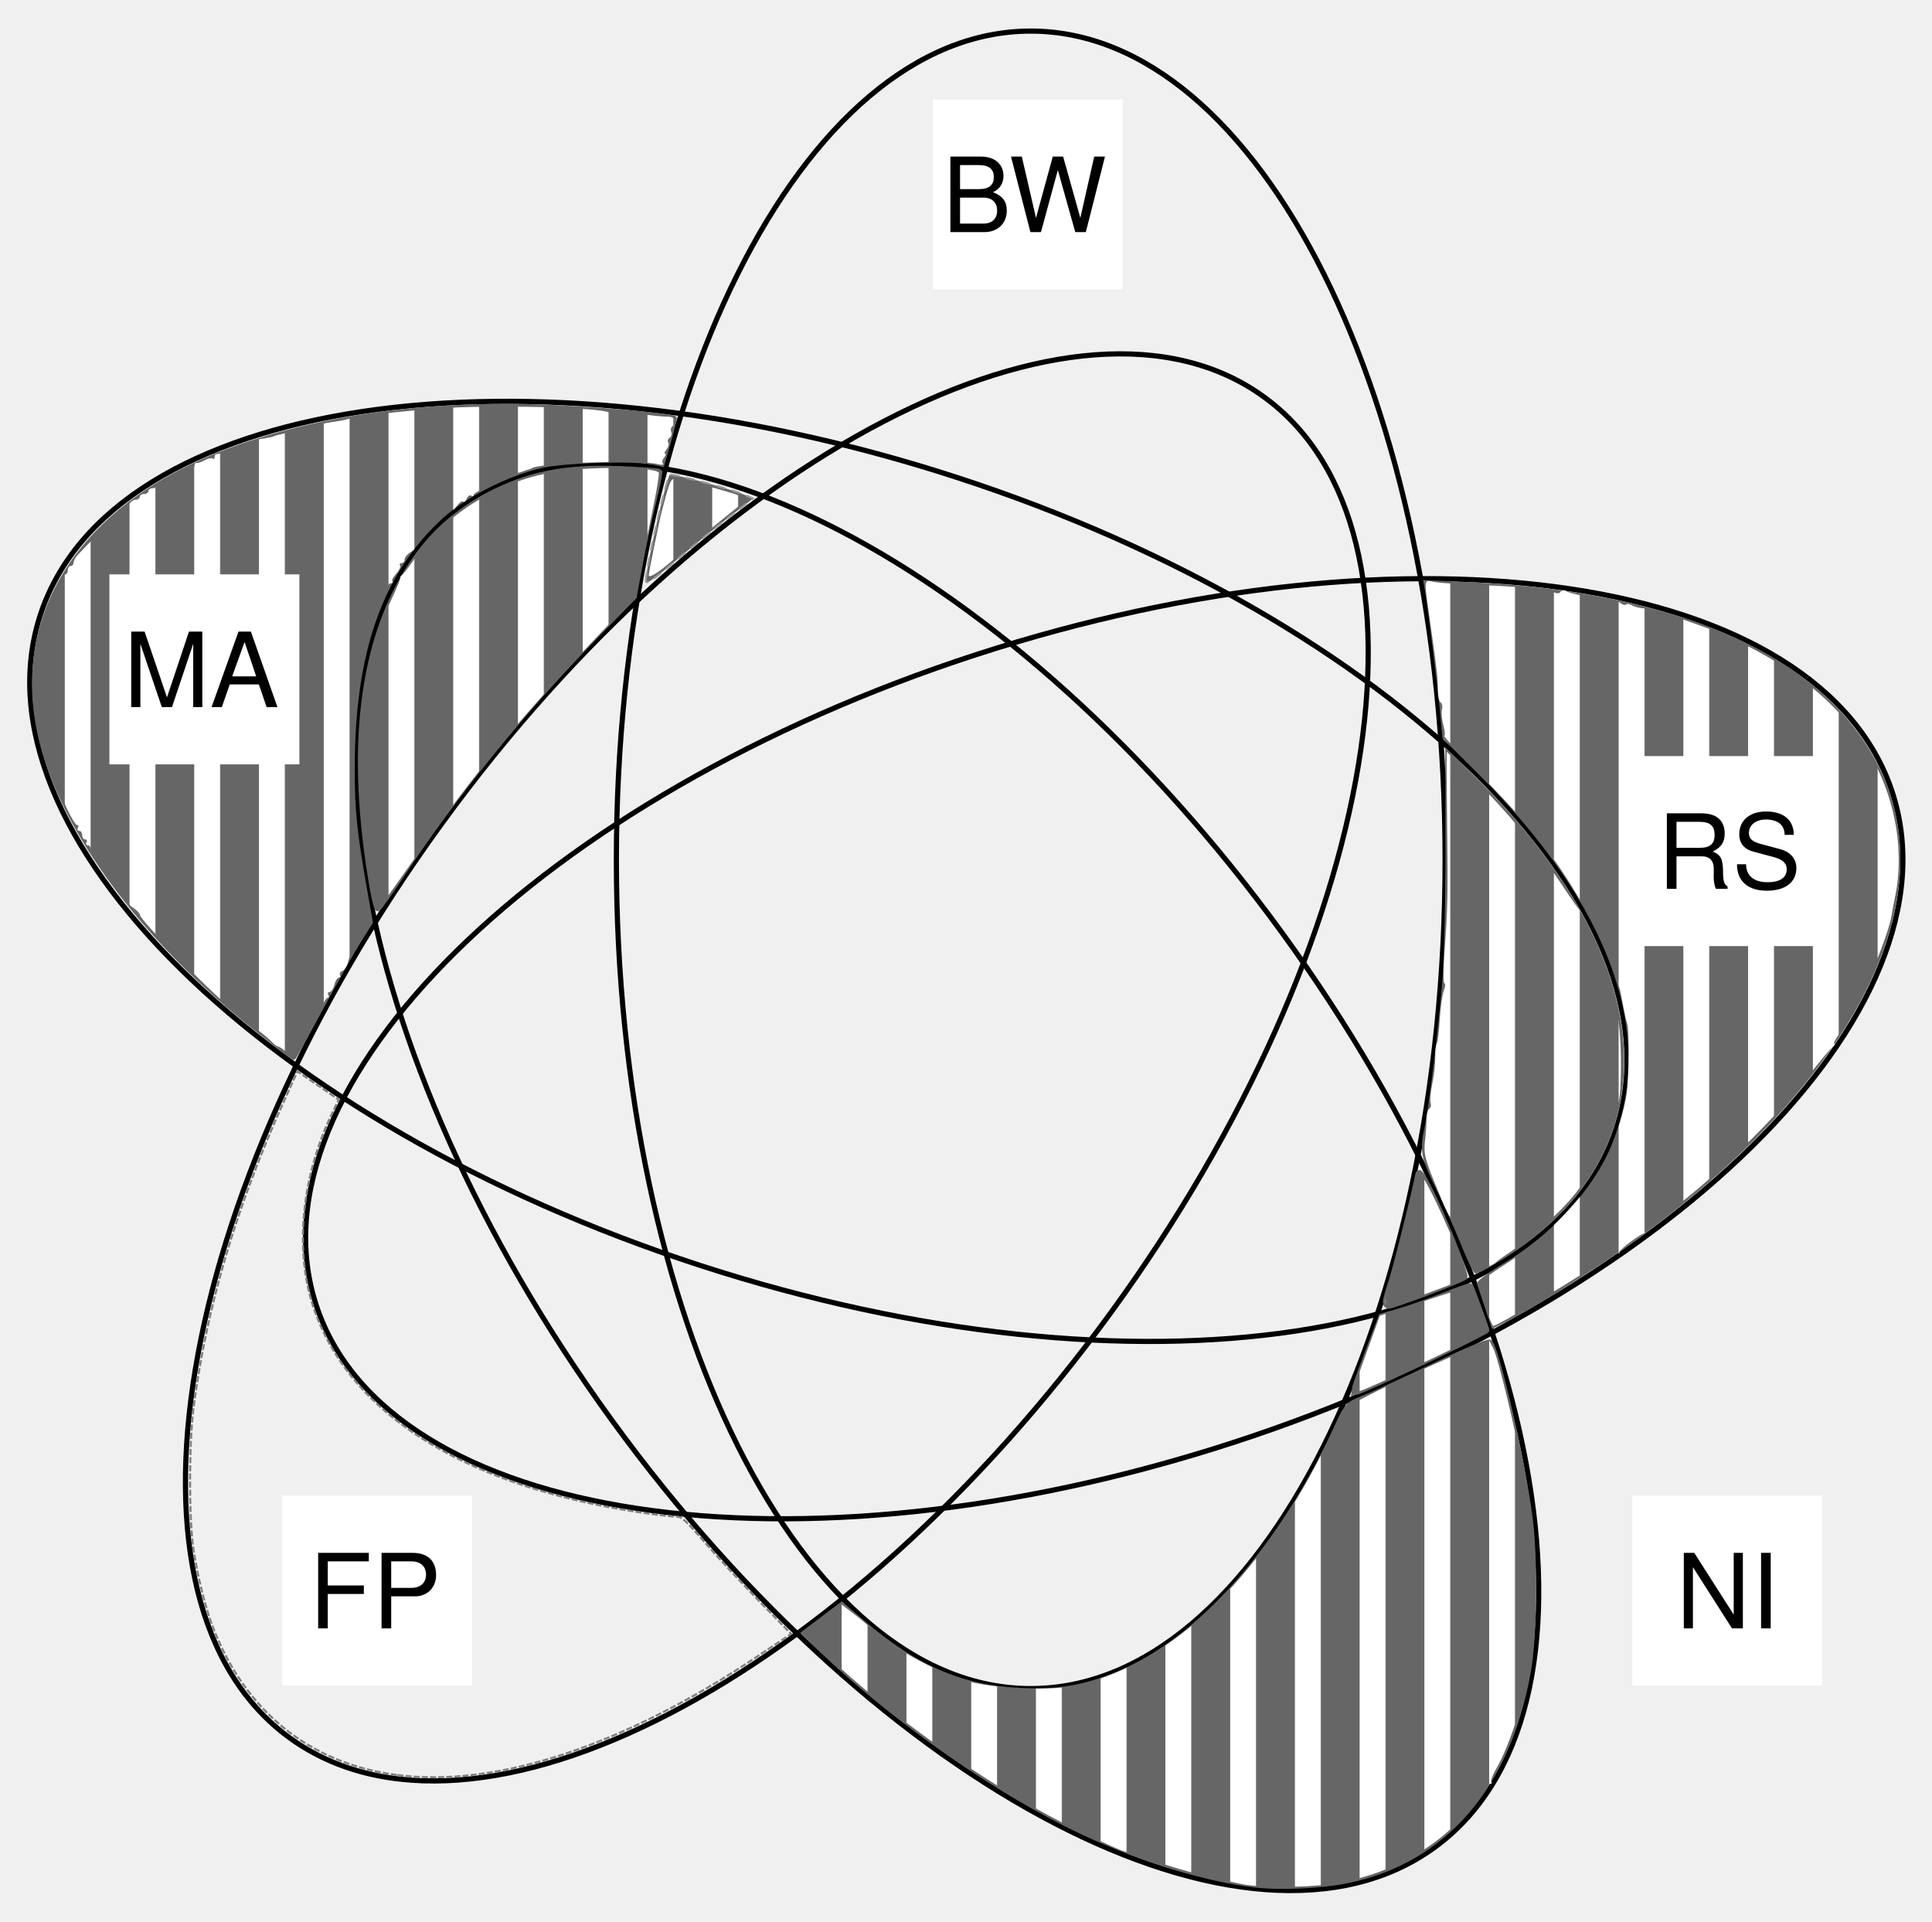
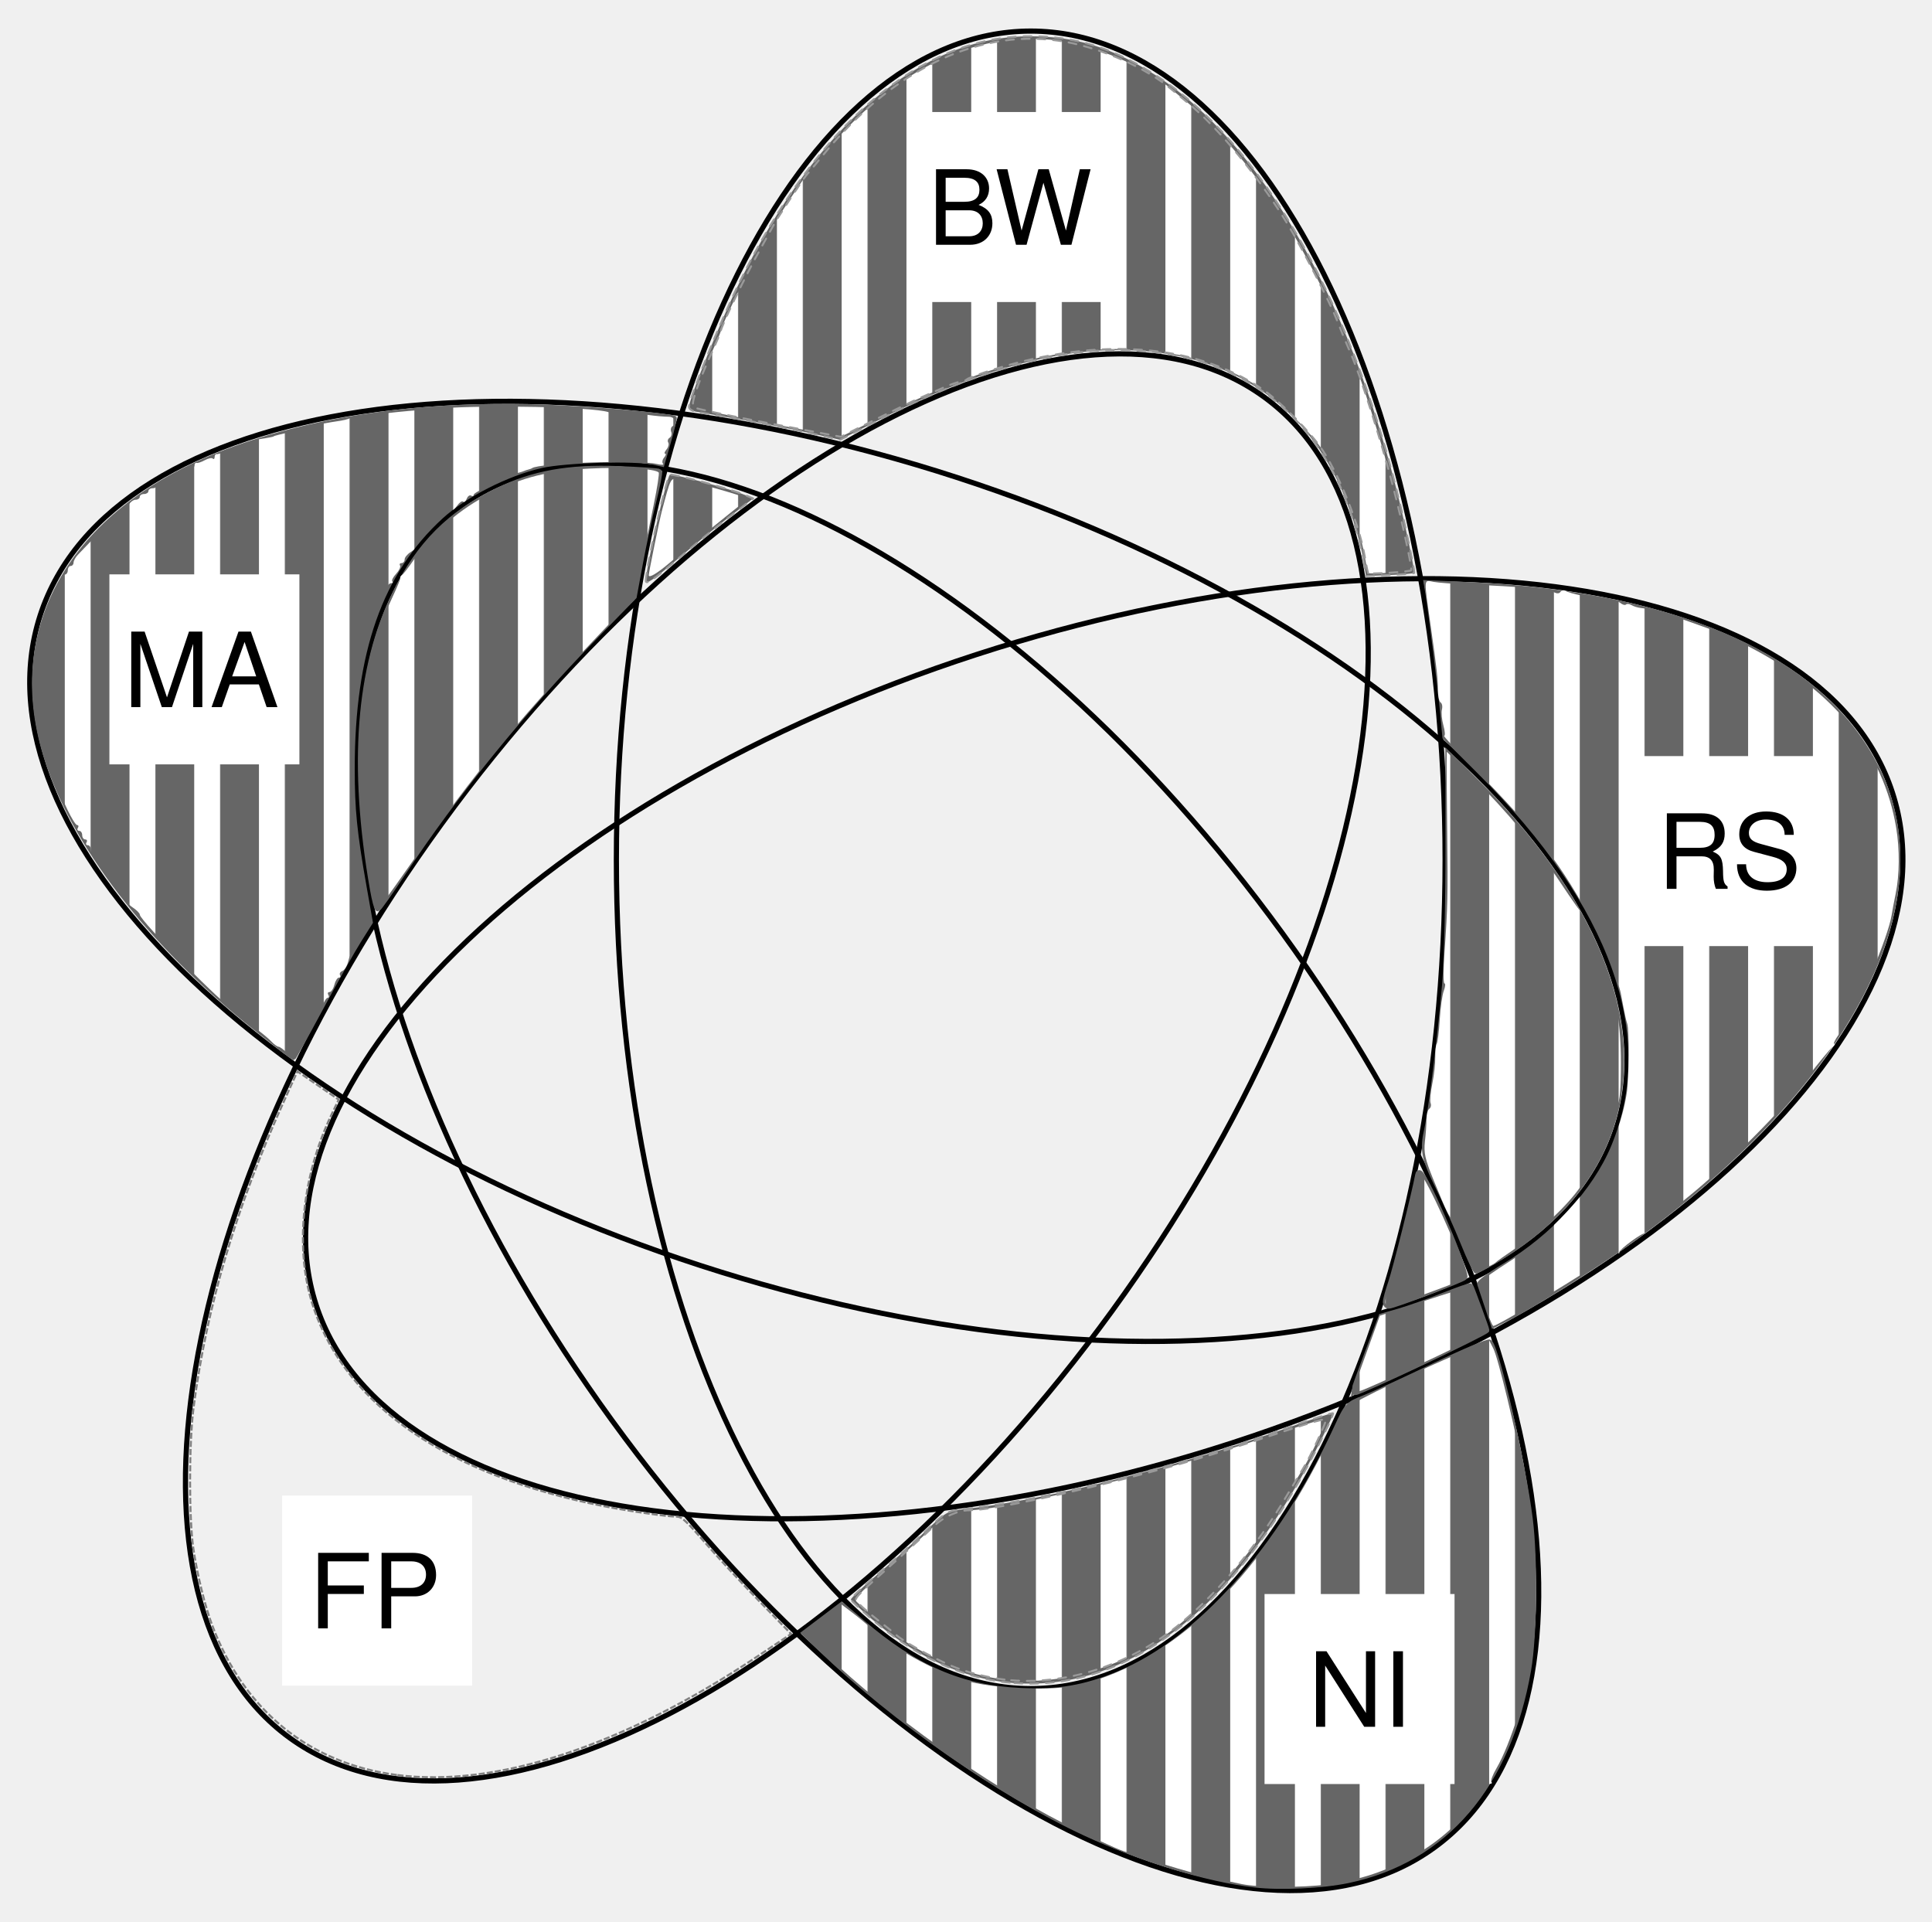
<svg xmlns="http://www.w3.org/2000/svg" xmlns:ns1="http://www.openswatchbook.org/uri/2009/osb" xmlns:xlink="http://www.w3.org/1999/xlink" version="1.1" width="746" height="742" viewBox="-362 -388 746 742" id="svg2">
  <defs id="defs8">
    <pattern id="Strips1_1.5white" patternTransform="translate(0,0) scale(10,10)" height="1" width="2.5" patternUnits="userSpaceOnUse">
      <rect id="rect4569" height="2" width="1" y="-0.5" x="0" style="fill:white;stroke:none" />
    </pattern>
    <linearGradient id="linearGradient5333" ns1:paint="solid">
      <stop style="stop-color:#b3b3b3;stop-opacity:1;" offset="0" id="stop5335" />
    </linearGradient>
    <ellipse id="ellipse" cx="36" cy="-56" rx="160" ry="320" />
    <g id="ellipses">
      <use xlink:href="#ellipse" fill="#0000ff" id="use12" />
      <use xlink:href="#ellipse" fill="#0099ff" transform="rotate(72)" id="use14" />
      <use xlink:href="#ellipse" fill="#00cc00" transform="rotate(144)" id="use16" />
      <use xlink:href="#ellipse" fill="#cc9900" transform="rotate(216)" id="use18" />
      <use xlink:href="#ellipse" fill="#ff0000" transform="rotate(288)" id="use20" />
    </g>
  </defs>
  <use xlink:href="#ellipses" fill-opacity="0" stroke="#000" stroke-width="2" id="use24" />
-   <g id="g5440" transform="translate(-205.6452,-22.23192)">
-     <rect transform="scale(1,-1)" y="254.043" x="203.802" height="73.365" width="73.365" id="rect5343-4-0" style="fill:#ffffff;fill-opacity:1;stroke:#b3b3b3;stroke-width:0;stroke-miterlimit:4;stroke-opacity:1;stroke-dasharray:none;stroke-dashoffset:0" />
-     <text id="text3118" y="-276.146" x="207.473" style="font-size:28px;font-style:normal;font-variant:normal;font-weight:normal;font-stretch:normal;line-height:125%;letter-spacing:0px;word-spacing:0px;fill:#000000;fill-opacity:1;stroke:none;font-family:TeX Gyre Heros;-inkscape-font-specification:TeX Gyre Heros" xml:space="preserve">
-       <tspan style="font-size:40px" y="-276.146" x="207.473" id="tspan3120">BW</tspan>
-     </text>
-   </g>
  <path style="fill:#808080;fill-opacity:0;stroke:#808080;stroke-width:0.786;stroke-miterlimit:4;stroke-opacity:1;stroke-dasharray:2.358, 0.786;stroke-dashoffset:0" d="m 153.246,685.352 c -33.72,-4.381 -58.888,-24.797 -71.336,-57.868 -2.751,-7.308 -5.673,-19.155 -7.196,-29.177 -1.779,-11.702 -1.765,-40.959 0.027,-54.776 5.044,-38.906 16.428,-77.428 35.097,-118.766 l 5.005,-11.081 7.967,5.446 7.967,5.446 -2.702,5.636 c -11.75,24.508 -14.39,53.012 -6.936,74.892 12.947,38.007 51.991,64.643 112.109,76.48 9.469,1.864 24.289,3.997 27.844,4.007 2.115,0.006 3.502,1.256 11.064,9.969 4.755,5.479 14.194,15.669 20.975,22.645 l 12.329,12.682 -13.115,8.749 c -51.868,34.6 -100.824,50.691 -139.097,45.719 l 0,0 z" id="path3833" transform="translate(-362,-388)" />
  <g id="g5435" transform="translate(107.8248,-6.669575)">
    <rect transform="scale(1,-1)" y="-269.519" x="-360.888" height="73.365" width="73.365" id="rect5343-4-3" style="fill:#ffffff;fill-opacity:1;stroke:#b3b3b3;stroke-width:0;stroke-miterlimit:4;stroke-opacity:1;stroke-dasharray:none;stroke-dashoffset:0" />
    <text id="text3126" y="247.416" x="-350.572" style="font-size:28px;font-style:normal;font-variant:normal;font-weight:normal;font-stretch:normal;line-height:125%;letter-spacing:0px;word-spacing:0px;fill:#000000;fill-opacity:1;stroke:none;font-family:TeX Gyre Heros;-inkscape-font-specification:TeX Gyre Heros" xml:space="preserve">
      <tspan style="font-size:40px" y="247.416" x="-350.572" id="tspan3128">FP</tspan>
-     </text>
-   </g>
-   <g id="g5450" transform="translate(-7.781172,-11.11596)">
-     <rect transform="scale(1,-1)" y="-273.965" x="276.056" height="73.365" width="73.365" id="rect5343-4-08" style="fill:#ffffff;fill-opacity:1;stroke:#b3b3b3;stroke-width:0;stroke-miterlimit:4;stroke-opacity:1;stroke-dasharray:none;stroke-dashoffset:0" />
-     <text id="text3130" y="251.862" x="292.906" style="font-size:28px;font-style:normal;font-variant:normal;font-weight:normal;font-stretch:normal;line-height:125%;letter-spacing:0px;word-spacing:0px;fill:#000000;fill-opacity:1;stroke:none;font-family:TeX Gyre Heros;-inkscape-font-specification:TeX Gyre Heros" xml:space="preserve">
-       <tspan style="font-size:40px" y="251.862" x="292.906" id="tspan3132">NI</tspan>
    </text>
  </g>
  <path style="fill:#666666;fill-opacity:1;stroke:#666666;stroke-width:1.5;stroke-miterlimit:4;stroke-opacity:1;stroke-dasharray:none;stroke-dashoffset:0" d="M 98.754,397.278 C 57.595,364.481 27.901,325.868 17.379,291.462 2.009,241.203 28.736,196.408 87.313,174.251 123.55,160.545 168.496,154.691 217.37,157.312 c 19.302,1.035 42.165,3.163 43.163,4.017 0.202,0.173 -0.783,4.325 -2.189,9.227 l -2.555,8.913 -3.369,-0.757 c -7.152,-1.607 -34.239,-0.815 -43.387,1.268 -13.225,3.012 -29.565,11.326 -38.669,19.674 -23.361,21.422 -34.141,52.086 -34.141,97.117 0,16.038 0.859,24.578 4.617,45.873 l 2.384,13.513 -4.452,7.052 c -2.449,3.878 -9.089,15.681 -14.757,26.227 -5.668,10.546 -10.471,19.175 -10.673,19.175 -0.202,0 -6.767,-5.099 -14.588,-11.331 l 0,0 z" id="path5493" transform="translate(-362,-388)" />
  <path style="fill:#666666;fill-opacity:1;stroke:#666666;stroke-width:1.667;stroke-miterlimit:4;stroke-opacity:1;stroke-dasharray:none;stroke-dashoffset:0" d="m 574.113,504.461 c -1.358,-4.114 -2.664,-8.013 -2.902,-8.664 -0.238,-0.651 4.1,-3.867 9.642,-7.147 18.705,-11.072 34.993,-28.848 42.08,-45.924 17.856,-43.022 -0.096,-93.199 -51.776,-144.72 l -13.38,-13.339 -0.759,-8.337 c -0.839,-9.219 -4.663,-40.321 -5.796,-47.144 l -0.722,-4.347 16.57,0.751 c 82.918,3.757 138.573,29.401 158.794,73.167 23.939,51.813 -13.679,121.686 -97.76,181.583 -13.052,9.298 -36.494,23.985 -45.843,28.723 l -5.68,2.878 -2.469,-7.48 0,0 z" id="path5495" transform="translate(-362,-388)" />
  <path style="fill:#666666;fill-opacity:1;stroke:#666666;stroke-width:1.667;stroke-miterlimit:4;stroke-opacity:1;stroke-dasharray:none;stroke-dashoffset:0" d="m 564.831,480.029 c -2.398,-5.961 -6.775,-15.705 -9.726,-21.655 -5.515,-11.116 -6.146,-14.422 -4.301,-22.53 1.593,-7.002 5.326,-37.286 6.85,-55.58 0.769,-9.234 1.36,-32.97 1.324,-53.194 l -0.065,-36.52 10.522,10.398 c 73.1,72.234 75.957,146.118 7.21,186.467 -3.237,1.9 -6.238,3.454 -6.67,3.453 -0.432,-3.6e-4 -2.747,-4.877 -5.144,-10.838 l 0,0 z" id="path5497" transform="translate(-362,-388)" />
  <path style="fill:url(#Strips1_1.5white);fill-opacity:1.0;stroke:#666666;stroke-width:0;stroke-miterlimit:4;stroke-opacity:1;stroke-dasharray:none;stroke-dashoffset:0" d="m 110.922,406.651 c -1.369,-1.369 -2.877,-2.488 -3.353,-2.488 -0.475,0 -1.695,-0.875 -2.709,-1.945 -1.015,-1.07 -3.211,-2.946 -4.881,-4.168 -1.67,-1.223 -4.403,-3.599 -6.074,-5.28 -1.67,-1.681 -3.395,-3.057 -3.833,-3.057 -2.258,0 -36.106,-34.286 -36.106,-36.574 0,-0.531 -1.251,-1.784 -2.779,-2.786 -1.528,-1.001 -2.779,-2.575 -2.779,-3.498 0,-0.922 -0.75,-1.965 -1.667,-2.316 -0.917,-0.352 -1.667,-1.283 -1.667,-2.069 0,-0.786 -0.75,-1.717 -1.667,-2.069 -0.917,-0.352 -1.667,-1.406 -1.667,-2.342 0,-0.936 -0.5,-1.702 -1.112,-1.702 -0.611,0 -1.112,-0.697 -1.112,-1.548 0,-0.852 -0.782,-1.849 -1.738,-2.215 -0.956,-0.367 -1.427,-1.171 -1.046,-1.786 0.381,-0.616 0.162,-1.119 -0.485,-1.119 -0.647,0 -1.177,-0.75 -1.177,-1.667 0,-0.917 -0.53,-1.667 -1.177,-1.667 -0.647,0 -0.868,-0.5 -0.49,-1.112 0.378,-0.611 0.157,-1.112 -0.49,-1.112 -0.647,0 -1.177,-0.75 -1.177,-1.667 0,-0.917 -0.53,-1.667 -1.177,-1.667 -0.647,0 -0.868,-0.5 -0.49,-1.112 0.378,-0.611 0.243,-1.112 -0.3,-1.112 -1.11,0 -6.523,-11.062 -6.091,-12.447 0.153,-0.49 -0.222,-0.892 -0.834,-0.892 -0.611,0 -1.005,-0.375 -0.875,-0.834 0.13,-0.459 -0.388,-1.959 -1.151,-3.335 -0.763,-1.376 -1.058,-2.501 -0.656,-2.501 0.402,0 0.108,-0.75 -0.653,-1.667 -0.761,-0.917 -1.011,-1.667 -0.556,-1.667 0.455,0 0.205,-0.75 -0.556,-1.667 -0.761,-0.917 -1.011,-1.667 -0.556,-1.667 0.455,0 0.249,-0.698 -0.459,-1.55 -0.708,-0.853 -1.21,-1.978 -1.116,-2.501 0.094,-0.523 0.073,-1.201 -0.046,-1.507 -2.329,-5.974 -3.383,-26.523 -1.825,-35.571 1.166,-6.772 1.487,-8.33 1.776,-8.615 0.154,-0.153 0.406,-0.778 0.559,-1.389 0.153,-0.611 0.403,-1.362 0.556,-1.667 0.153,-0.306 0.358,-0.931 0.456,-1.389 0.098,-0.459 0.737,-1.834 1.419,-3.057 0.682,-1.223 1.238,-2.62 1.235,-3.105 -0.012,-1.92 2.78,-7.456 3.76,-7.456 0.573,0 0.733,-0.5 0.355,-1.112 -0.378,-0.611 -0.157,-1.112 0.49,-1.112 0.647,0 1.177,-0.75 1.177,-1.667 0,-0.917 0.5,-1.667 1.112,-1.667 0.611,0 1.112,-0.583 1.112,-1.296 0,-0.713 0.766,-2.089 1.703,-3.057 0.937,-0.968 4.918,-5.137 8.849,-9.264 3.93,-4.127 7.648,-7.503 8.262,-7.503 0.614,0 1.652,-1 2.307,-2.223 0.654,-1.223 1.923,-2.223 2.818,-2.223 0.896,0 1.628,-0.5 1.628,-1.112 0,-0.611 0.75,-1.112 1.667,-1.112 0.917,0 1.667,-0.5 1.667,-1.112 0,-0.611 0.75,-1.112 1.667,-1.112 0.917,0 1.667,-0.53 1.667,-1.177 0,-0.647 0.5,-0.868 1.112,-0.49 0.611,0.378 1.112,0.157 1.112,-0.49 0,-0.647 0.75,-1.177 1.667,-1.177 0.917,0 1.667,-0.53 1.667,-1.177 0,-0.647 0.5,-0.868 1.112,-0.49 0.611,0.378 1.112,0.128 1.112,-0.556 0,-0.684 0.5,-0.934 1.112,-0.556 0.611,0.378 1.112,0.128 1.112,-0.556 0,-0.684 0.5,-0.934 1.112,-0.556 0.611,0.378 1.112,0.128 1.112,-0.556 0,-0.684 0.5,-0.934 1.112,-0.556 0.611,0.378 1.112,0.157 1.112,-0.49 0,-0.647 0.375,-1.071 0.834,-0.941 0.459,0.13 1.893,-0.353 3.189,-1.072 1.295,-0.72 2.671,-0.993 3.057,-0.607 0.386,0.386 0.702,0.118 0.702,-0.595 0,-0.713 0.375,-1.22 0.834,-1.125 0.459,0.094 2.693,-0.656 4.966,-1.667 2.273,-1.011 4.649,-1.839 5.28,-1.839 0.631,0 1.147,-0.393 1.147,-0.873 0,-0.48 0.875,-0.937 1.945,-1.015 2.351,-0.171 8.615,-1.229 8.615,-1.455 0,-0.089 0.875,-0.373 1.945,-0.632 l 3.891,-0.942 c 1.07,-0.259 1.945,-0.573 1.945,-0.698 0,-0.227 1.993,-0.645 7.225,-1.518 1.528,-0.255 2.779,-0.569 2.779,-0.698 0,-0.247 2.001,-0.634 8.219,-1.589 2.075,-0.319 4.451,-1.142 5.28,-1.83 1.129,-0.937 1.507,-0.908 1.507,0.116 0,0.878 0.696,1.069 1.945,0.534 2.66,-1.139 11.329,-2.187 29.179,-3.529 19.189,-1.443 58.761,-0.595 65.306,1.398 1.446,0.44 2.501,0.288 2.501,-0.361 0,-0.755 1.548,-0.758 4.724,-0.008 4.918,1.161 11.821,2.091 16.118,2.172 2.503,0.047 3.439,2.436 1.438,3.672 -0.585,0.361 -0.801,1.341 -0.48,2.176 0.321,0.836 0.041,1.855 -0.622,2.264 -0.663,0.41 -0.904,1.233 -0.536,1.829 0.368,0.596 0.065,1.812 -0.674,2.702 -0.739,0.89 -0.971,1.619 -0.515,1.619 0.455,0 0.271,0.671 -0.41,1.492 -0.681,0.82 -0.867,1.891 -0.414,2.38 0.453,0.488 -0.677,0.525 -2.511,0.083 -6.898,-1.666 -45.696,-0.334 -48.077,1.65 -0.153,0.127 -0.778,0.357 -1.389,0.509 -0.611,0.153 -1.362,0.403 -1.667,0.556 -0.306,0.153 -1.056,0.403 -1.667,0.556 -0.611,0.153 -1.487,0.4 -1.945,0.548 -0.459,0.149 -1.209,0.211 -1.667,0.139 -0.459,-0.072 -0.834,0.398 -0.834,1.046 0,0.647 -0.5,0.868 -1.112,0.49 -0.611,-0.378 -1.112,-0.267 -1.112,0.245 0,0.513 -2.501,1.903 -5.558,3.089 -3.057,1.186 -5.558,2.576 -5.558,3.089 0,0.513 -0.448,0.656 -0.995,0.317 -0.547,-0.338 -1.309,0.204 -1.694,1.205 -0.384,1.001 -1.017,1.502 -1.406,1.112 -0.389,-0.389 -1.412,0.298 -2.273,1.527 -0.861,1.229 -1.906,2.075 -2.323,1.881 -0.918,-0.429 -14.478,13.46 -13.801,14.137 0.262,0.262 -0.572,1.132 -1.855,1.933 -1.282,0.801 -2.331,2.086 -2.331,2.856 0,0.77 -0.53,1.4 -1.177,1.4 -0.647,0 -0.915,0.424 -0.594,0.943 0.321,0.519 -0.37,1.966 -1.535,3.216 -1.165,1.25 -1.814,2.577 -1.444,2.947 0.371,0.371 0.124,0.674 -0.548,0.674 -1.271,0 -2.738,3.43 -3.066,7.169 -0.104,1.192 -0.738,2.349 -1.409,2.573 -0.67,0.223 -0.974,1.044 -0.675,1.824 0.299,0.78 -0.224,2.055 -1.162,2.833 -0.938,0.779 -1.418,1.881 -1.066,2.45 0.352,0.569 0.035,1.763 -0.704,2.653 -0.739,0.89 -0.971,1.619 -0.515,1.619 0.455,0 0.271,0.671 -0.41,1.492 -0.681,0.82 -0.942,1.788 -0.581,2.149 0.362,0.362 0.266,1.291 -0.212,2.065 -0.787,1.274 -1.332,4.164 -1.648,8.745 -0.063,0.917 -0.394,2.418 -0.736,3.335 -1.082,2.905 -1.416,9.956 -1.554,32.792 -0.074,12.228 0.21,24.233 0.631,26.678 0.421,2.446 0.865,5.697 0.987,7.225 0.122,1.528 0.588,3.354 1.035,4.057 0.447,0.703 0.809,2.454 0.805,3.891 -0.004,1.437 0.304,4.363 0.686,6.503 1.104,6.181 0.939,13.453 -0.324,14.263 -0.638,0.409 -1.51,1.869 -1.94,3.244 -0.429,1.376 -1.277,2.501 -1.883,2.501 -0.606,0 -0.793,0.5 -0.415,1.112 0.378,0.611 0.197,1.112 -0.402,1.112 -0.599,0 -1.426,1.534 -1.838,3.41 -0.412,1.875 -1.449,3.679 -2.305,4.007 -0.856,0.328 -1.279,1.045 -0.941,1.592 0.338,0.547 0.14,0.995 -0.442,0.995 -0.581,0 -1.371,1.251 -1.754,2.779 -0.384,1.528 -1.218,2.779 -1.854,2.779 -0.636,0 -0.847,0.5 -0.469,1.112 0.378,0.611 0.258,1.112 -0.267,1.112 -0.525,0 -1.587,1.751 -2.361,3.891 -0.774,2.14 -1.904,3.891 -2.512,3.891 -0.608,0 -0.796,0.5 -0.418,1.112 0.378,0.611 0.211,1.112 -0.37,1.112 -1.016,0 -2.967,5.23 -2.592,6.947 0.1,0.459 -0.598,0.834 -1.551,0.834 -0.953,0 -1.424,0.5 -1.046,1.112 0.378,0.611 0.194,1.112 -0.409,1.112 -0.603,0 -1.263,0.87 -1.468,1.933 -0.332,1.724 -0.641,1.663 -2.861,-0.556 l 0,0 z" id="path5499" transform="translate(-362,-388)" />
  <g id="g5430" transform="translate(-62.24937,142.2843)">
    <rect transform="scale(1,-1)" y="235.146" x="-257.51" height="73.365" width="73.365" id="rect5343-4" style="fill:#ffffff;fill-opacity:1;stroke:#b3b3b3;stroke-width:0;stroke-miterlimit:4;stroke-opacity:1;stroke-dasharray:none;stroke-dashoffset:0" />
    <text id="text3122" y="-257.248" x="-252.067" style="font-size:28px;font-style:normal;font-variant:normal;font-weight:normal;font-stretch:normal;line-height:125%;letter-spacing:0px;word-spacing:0px;fill:#000000;fill-opacity:1;stroke:none;font-family:TeX Gyre Heros;-inkscape-font-specification:TeX Gyre Heros" xml:space="preserve">
      <tspan style="font-size:40px" y="-257.248" x="-252.067" id="tspan3124">MA</tspan>
    </text>
  </g>
  <path style="fill:url(#Strips1_1.5white);fill-opacity:1.0;stroke:#666666;stroke-width:0;stroke-miterlimit:4;stroke-opacity:1;stroke-dasharray:none;stroke-dashoffset:0" d="m 573.422,503.955 c -1.716,-5.639 -2.097,-8.421 -1.288,-9.395 0.632,-0.761 5.23,-3.978 10.218,-7.148 12.865,-8.176 28.915,-24.61 35.511,-36.36 5.081,-9.051 8.761,-19.4 10.244,-28.807 0.896,-5.684 1.045,-24.643 0.211,-26.973 -0.328,-0.917 -0.966,-3.668 -1.417,-6.114 -0.452,-2.446 -0.936,-5.001 -1.077,-5.678 -0.949,-4.57 -6.9,-19.894 -9.882,-25.447 -13.149,-24.485 -22.283,-36.463 -46.83,-61.414 -6.768,-6.879 -11.935,-12.507 -11.483,-12.507 0.452,0 0.32,-1.816 -0.293,-4.035 -0.613,-2.219 -0.869,-4.97 -0.571,-6.113 0.299,-1.143 0.072,-2.369 -0.504,-2.725 -0.576,-0.356 -1.048,-2.482 -1.049,-4.725 -0.002,-4.577 -0.375,-7.916 -2.753,-24.643 -2.735,-19.24 -2.821,-17.901 1.102,-17.191 1.87,0.339 8.151,0.801 13.959,1.028 18.504,0.723 30.261,1.766 32.322,2.87 1.311,0.702 2.244,0.681 2.702,-0.061 0.385,-0.623 1.252,-0.791 1.927,-0.374 1.686,1.042 9.756,2.748 12.737,2.692 1.345,-0.025 2.737,0.425 3.092,1 0.356,0.575 1.387,0.762 2.292,0.414 0.905,-0.347 2.311,-0.08 3.124,0.595 0.813,0.674 1.773,0.93 2.135,0.569 0.362,-0.362 1.295,-0.264 2.074,0.218 0.779,0.481 2.438,0.992 3.687,1.134 4.884,0.556 8.235,1.508 18.944,5.381 6.114,2.211 11.616,4.144 12.228,4.296 0.611,0.152 5.945,2.827 11.853,5.943 32.079,16.924 50.659,40.088 55.53,69.229 1.401,8.381 1.321,18.141 -0.209,25.521 -0.583,2.814 -1.291,6.572 -1.573,8.351 -1.312,8.282 -13.081,36.227 -15.257,36.227 -0.555,0 -0.747,0.424 -0.427,0.943 0.321,0.519 -0.42,2.019 -1.645,3.335 -1.225,1.315 -1.924,2.392 -1.553,2.392 0.371,0 -0.394,1.501 -1.7,3.335 -1.306,1.834 -1.995,3.335 -1.531,3.335 0.464,0 0.075,0.625 -0.866,1.389 -0.94,0.764 -5.163,5.891 -9.383,11.394 -9.963,12.989 -31.141,34.186 -46.579,46.623 -6.725,5.417 -13.076,10.796 -14.113,11.953 -1.037,1.157 -2.037,1.992 -2.223,1.855 -0.735,-0.54 -9.787,6.077 -9.787,7.153 0,0.632 -0.308,0.841 -0.684,0.465 -0.376,-0.376 -5.003,2.217 -10.282,5.761 -10.125,6.798 -36.394,22.35 -37.72,22.331 -0.429,-0.007 -1.877,-3.616 -3.217,-8.022 l 0,0 z" id="path5503" transform="translate(-362,-388)" />
  <g id="g5445" transform="translate(-43.35224,147.8423)">
    <rect transform="scale(1,-1)" y="170.537" x="313.309" height="73.365" width="73.365" id="rect5343-4-8" style="fill:#ffffff;fill-opacity:1;stroke:#b3b3b3;stroke-width:0;stroke-miterlimit:4;stroke-opacity:1;stroke-dasharray:none;stroke-dashoffset:0" />
    <text id="text3134" y="-192.64" x="321.258" style="font-size:28px;font-style:normal;font-variant:normal;font-weight:normal;font-stretch:normal;line-height:125%;letter-spacing:0px;word-spacing:0px;fill:#000000;fill-opacity:1;stroke:none;font-family:TeX Gyre Heros;-inkscape-font-specification:TeX Gyre Heros" xml:space="preserve">
      <tspan style="font-size:40px" y="-192.64" x="321.258" id="tspan3136">RS</tspan>
    </text>
  </g>
  <path style="fill:url(#Strips1_1.5white);fill-opacity:1.0;stroke:#666666;stroke-width:0;stroke-miterlimit:4;stroke-opacity:1;stroke-dasharray:none;stroke-dashoffset:0" d="m 566.971,485.317 c -1.547,-3.053 -2.796,-5.809 -2.775,-6.125 0.021,-0.316 -0.703,-2.007 -1.608,-3.757 -0.905,-1.75 -1.332,-3.496 -0.949,-3.879 0.383,-0.383 0.193,-0.697 -0.422,-0.697 -1.27,0 -2.398,-2.246 -7.814,-15.562 -3.121,-7.674 -3.726,-10.388 -3.218,-14.451 0.344,-2.751 0.62,-6.59 0.615,-8.531 -0.005,-1.941 0.482,-3.833 1.083,-4.204 0.601,-0.371 0.831,-1.355 0.513,-2.186 -0.319,-0.831 -0.023,-4.191 0.656,-7.468 0.68,-3.276 1.192,-7.847 1.137,-10.156 -0.054,-2.309 0.204,-4.689 0.574,-5.288 0.37,-0.599 0.892,-4.807 1.16,-9.35 0.268,-4.544 0.974,-9.542 1.569,-11.108 0.595,-1.566 0.709,-2.847 0.253,-2.847 -0.456,0 -0.449,-5.377 0.016,-11.95 1.244,-17.602 1.343,-21.986 1.05,-46.409 -0.147,-12.228 -0.248,-24.222 -0.224,-26.654 l 0.043,-4.422 9.559,9.424 c 13.186,12.999 25.638,27.923 34.547,41.403 4.134,6.255 8.032,11.741 8.661,12.19 0.63,0.449 0.763,0.824 0.295,0.834 -0.467,0.009 0.66,3.007 2.504,6.661 1.845,3.654 3.53,7.531 3.744,8.615 0.215,1.084 1.193,3.78 2.173,5.991 3.879,8.748 5.754,20.135 5.761,34.993 0.005,9.967 -0.428,15.082 -1.373,16.22 -0.759,0.914 -1.133,1.909 -0.831,2.211 0.714,0.714 -2.978,11.416 -5.942,17.226 -1.272,2.493 -2.001,4.845 -1.619,5.227 0.381,0.381 0.193,0.693 -0.419,0.693 -0.612,0 -3.028,2.782 -5.371,6.183 -4.989,7.243 -16.136,17.774 -25.568,24.154 -3.668,2.481 -6.92,4.809 -7.225,5.173 -0.568,0.676 -6.381,3.396 -7.259,3.396 -0.267,0 -1.75,-2.498 -3.297,-5.55 l 0,0 z" id="path5509" transform="translate(-362,-388)" />
  <path style="fill:#666666;fill-opacity:1;stroke:#666666;stroke-width:2.223;stroke-miterlimit:4;stroke-opacity:1;stroke-dasharray:none;stroke-dashoffset:0" d="m 484.487,727.685 c -18.435,-2.147 -43.657,-9.834 -65.419,-19.936 -32.727,-15.193 -73.519,-43.598 -102.087,-71.087 l -6.324,-6.085 7.167,-5.426 7.167,-5.426 7.605,6.545 c 20.696,17.813 38.567,25.551 61.418,26.594 14.689,0.671 24.723,-1.033 37.768,-6.413 31.327,-12.918 62.726,-48.256 84.225,-94.792 4.259,-9.219 4.318,-9.283 10.836,-11.859 3.604,-1.425 15.775,-7.023 27.045,-12.44 11.27,-5.417 20.861,-9.466 21.313,-8.998 2.832,2.935 12.907,47.112 15.53,68.103 1.976,15.809 1.661,45.099 -0.627,58.296 -7.769,44.809 -32.225,73.37 -69.545,81.221 -9.878,2.078 -26.229,2.85 -36.073,1.703 l 0,0 z" id="path3026" transform="translate(-362,-388)" />
  <path style="fill:#666666;fill-opacity:1;stroke:#666666;stroke-width:2.223;stroke-miterlimit:4;stroke-opacity:1;stroke-dasharray:none;stroke-dashoffset:0" d="m 522.89,536.721 c 0.03,-0.459 2.406,-7.042 5.28,-14.629 l 5.226,-13.796 6.67,-1.904 c 3.668,-1.047 11.336,-3.762 17.04,-6.033 5.704,-2.27 10.499,-3.959 10.657,-3.753 0.347,0.454 6.207,16.475 6.207,16.969 0,0.89 -48.747,23.979 -50.627,23.979 -0.278,0 -0.482,-0.375 -0.452,-0.834 z" id="path3028" transform="translate(-362,-388)" />
  <path style="fill:#666666;fill-opacity:1;stroke:#666666;stroke-width:2.223;stroke-miterlimit:4;stroke-opacity:1;stroke-dasharray:none;stroke-dashoffset:0" d="m 535.064,502.713 c 0,-0.821 0.927,-4.198 2.059,-7.503 1.747,-5.1 9.159,-34.617 10.442,-41.581 0.303,-1.645 1.301,-0.487 3.838,4.453 5.932,11.552 14.967,34.161 14.023,35.092 -1.058,1.043 -27.503,11.033 -29.207,11.033 -0.635,0 -1.155,-0.672 -1.155,-1.493 z" id="path3030" transform="translate(-362,-388)" />
  <path style="fill:#666666;fill-opacity:1;stroke:#666666;stroke-width:2.223;stroke-miterlimit:4;stroke-opacity:1;stroke-dasharray:none;stroke-dashoffset:0" d="m 143.94,343.303 c -8.328,-47.685 -5.456,-85.527 8.667,-114.19 9.358,-18.994 21.098,-30.755 39.627,-39.698 13.704,-6.615 27.279,-9.057 46.396,-8.345 8.453,0.315 15.605,0.808 15.893,1.097 0.289,0.289 -0.719,5.462 -2.239,11.495 -1.52,6.034 -3.835,16.759 -5.145,23.834 l -2.381,12.864 -15.115,15.482 c -27.536,28.205 -54.222,61.069 -74.189,91.363 -4.891,7.421 -9.188,13.517 -9.548,13.547 -0.361,0.03 -1.245,-3.322 -1.966,-7.448 z" id="path3032" transform="translate(-362,-388)" />
  <path style="fill:url(#Strips1_1.5white);fill-opacity:1.0;stroke:#666666;stroke-width:0;stroke-miterlimit:4;stroke-opacity:1;stroke-dasharray:none;stroke-dashoffset:0" d="m 479.484,727.483 c -13.192,-2.711 -21.558,-4.888 -32.792,-8.534 -6.725,-2.183 -12.478,-4.05 -12.783,-4.149 -2.856,-0.928 -14.778,-6.461 -23.344,-10.835 -30.339,-15.493 -66.553,-41.216 -91.84,-65.237 l -8.471,-8.046 2.634,-2.378 c 1.449,-1.308 4.754,-3.817 7.346,-5.577 l 4.711,-3.199 4.182,3.164 c 2.3,1.74 5.432,4.332 6.961,5.761 7.9,7.381 23.932,16.376 36.127,20.268 10.79,3.444 34.697,4.392 44.892,1.78 35.989,-9.22 68.47,-40.348 93.429,-89.537 4.248,-8.372 8.628,-16.252 9.734,-17.51 1.829,-2.082 28.753,-14.986 47.311,-22.675 l 7.507,-3.11 1.518,2.995 c 1.944,3.837 8.675,31.818 12.486,51.905 2.568,13.535 2.962,18.531 3.025,38.35 0.04,12.533 -0.252,25.366 -0.65,28.518 -1.65,13.083 -8.298,34.22 -13.619,43.3 -1.479,2.524 -2.374,4.906 -1.988,5.292 0.386,0.386 0.202,0.702 -0.41,0.702 -0.612,0 -3.017,2.766 -5.345,6.147 -11.909,17.291 -33.526,29.639 -57.285,32.722 -10.207,1.324 -26.602,1.267 -33.337,-0.117 l 0,0 z" id="path3034" transform="translate(-362,-388)" />
+   <g id="g5450" transform="translate(-149.7812,26.88404)">
+     <rect transform="scale(1,-1)" y="-273.965" x="276.056" height="73.365" width="73.365" id="rect5343-4-08" style="fill:#ffffff;fill-opacity:1;stroke:#b3b3b3;stroke-width:0;stroke-miterlimit:4;stroke-opacity:1;stroke-dasharray:none;stroke-dashoffset:0" />
+     <text id="text3130" y="251.862" x="292.906" style="font-size:28px;font-style:normal;font-variant:normal;font-weight:normal;font-stretch:normal;line-height:125%;letter-spacing:0px;word-spacing:0px;fill:#000000;fill-opacity:1;stroke:none;font-family:TeX Gyre Heros;-inkscape-font-specification:TeX Gyre Heros" xml:space="preserve">
+       <tspan style="font-size:40px" y="251.862" x="292.906" id="tspan3132">NI</tspan>
+     </text>
+   </g>
  <path style="fill:url(#Strips1_1.5white);fill-opacity:1.0;stroke:#666666;stroke-width:0;stroke-miterlimit:4;stroke-opacity:1;stroke-dasharray:none;stroke-dashoffset:0" d="m 522.568,536.332 c 0.298,-0.856 2.722,-7.577 5.387,-14.937 l 4.845,-13.381 16.62,-5.516 c 9.141,-3.034 17.117,-5.516 17.723,-5.516 0.928,0 7.956,16.274 7.195,16.661 -0.141,0.072 -1.524,0.92 -3.072,1.884 -4.413,2.75 -43.173,20.839 -46.371,21.641 -2.175,0.546 -2.738,0.344 -2.328,-0.836 z" id="path5239" transform="translate(-362,-388)" />
  <path style="fill:url(#Strips1_1.5white);fill-opacity:1.0;stroke:#666666;stroke-width:0;stroke-miterlimit:4;stroke-opacity:1;stroke-dasharray:none;stroke-dashoffset:0" d="m 535.098,501.15 c 2.517,-12.561 12.406,-48.043 13.307,-47.742 2.031,0.677 15.517,30.297 16.866,37.045 0.722,3.608 1.488,3.161 -17.081,9.968 -12.792,4.69 -13.899,4.751 -13.093,0.729 z" id="path5244" transform="translate(-362,-388)" />
  <path style="fill:url(#Strips1_1.5white);fill-opacity:1.0;stroke:#666666;stroke-width:0;stroke-miterlimit:4;stroke-opacity:1;stroke-dasharray:none;stroke-dashoffset:0" d="m 145.096,349.842 c -0.328,-0.53 -1.356,-5.408 -2.284,-10.838 -7.254,-42.421 -4.212,-81.023 8.504,-107.938 1.959,-4.146 3.423,-7.732 3.255,-7.969 -0.169,-0.237 0.144,-0.738 0.695,-1.112 0.551,-0.374 2.619,-3.057 4.596,-5.962 7.097,-10.43 17.702,-19.559 29.844,-25.691 11.975,-6.047 22.174,-8.59 37.694,-9.397 13.054,-0.679 25.456,0.008 26.941,1.492 0.299,0.298 -0.57,5.917 -1.929,12.485 -1.36,6.568 -3.486,17.215 -4.725,23.661 -2.249,11.696 -2.265,11.731 -8.611,18.341 -37.637,39.21 -54.797,59.899 -82.247,99.163 -5.663,8.101 -10.486,14.729 -10.716,14.729 -0.231,0 -0.688,-0.434 -1.016,-0.965 z" id="path5249" transform="translate(-362,-388)" />
  <path style="fill:#666666;fill-opacity:1;stroke:#999999;stroke-width:0.759;stroke-linecap:round;stroke-linejoin:round;stroke-miterlimit:4;stroke-opacity:1;stroke-dasharray:3.037, 3.037;stroke-dashoffset:0" d="m 249.384,224.238 c 0,-4.736 7.874,-39.523 9.26,-40.908 0.636,-0.636 22.984,5.32 28.401,7.569 l 3.757,1.56 -9.315,7.192 c -5.123,3.956 -14.443,11.587 -20.709,16.958 -8.593,7.365 -11.394,9.241 -11.394,7.629 z" id="path3033" transform="translate(-362,-388)" />
  <path style="fill:url(#Strips1_1.5white);fill-opacity:1.0;stroke:none;stroke-width:0.759;stroke-linecap:round;stroke-linejoin:round;stroke-miterlimit:4;stroke-opacity:1;stroke-dasharray:3.037, 3.037;stroke-dashoffset:0" d="m 250.496,222.112 c 0,-1.064 4.108,-21.202 5.039,-24.705 3.435,-12.915 3.375,-12.795 6.16,-12.427 4.574,0.604 25.426,6.441 26.365,7.38 0.358,0.358 -0.462,1.432 -1.824,2.386 -2.332,1.633 -20.104,16.129 -27.403,22.352 -4.994,4.258 -8.337,6.268 -8.337,5.015 z" id="path3035" transform="translate(-362,-388)" />
+   <path style="fill:#666666;fill-opacity:1;stroke:#999999;stroke-width:0.759;stroke-linecap:round;stroke-linejoin:round;stroke-miterlimit:4;stroke-opacity:1;stroke-dasharray:3.037, 3.037;stroke-dashoffset:0" d="m 526.71,217.468 c -1.334,-8.895 -6.062,-23.443 -10.528,-32.393 -16.318,-32.701 -45.461,-49.918 -84.496,-49.918 -26.074,0 -57.11,8.989 -91.151,26.398 l -16.118,8.244 -12.783,-2.816 c -7.031,-1.549 -19.036,-3.886 -26.678,-5.195 -7.642,-1.309 -15.02,-2.593 -16.396,-2.855 -1.376,-0.261 -2.501,-1.054 -2.501,-1.761 0,-3.28 12.126,-33.182 19.68,-48.529 29.92,-60.789 70.048,-94.711 111.944,-94.631 17.082,0.033 30.518,3.996 46.368,13.678 43.338,26.473 79.851,91.405 98.423,175.026 2.21,9.951 3.823,18.277 3.585,18.501 -0.238,0.225 -4.522,0.588 -9.519,0.808 l -9.085,0.4 -0.744,-4.958 z" id="path3042" transform="translate(-362,-388)" />
+   <path style="fill:#666666;fill-opacity:1;stroke:#999999;stroke-width:0.759;stroke-linecap:round;stroke-linejoin:round;stroke-miterlimit:4;stroke-opacity:1;stroke-dasharray:3.037, 3.037;stroke-dashoffset:0" d="m 389.894,649.708 c -18.656,-1.742 -37.093,-10.387 -54.361,-25.491 -3.668,-3.208 -6.804,-6.166 -6.969,-6.572 -0.164,-0.406 4.087,-4.46 9.449,-9.009 5.361,-4.549 13.749,-12.079 18.64,-16.735 8.766,-8.343 8.996,-8.475 16.118,-9.258 30.506,-3.35 82.757,-16.492 123.79,-31.136 9.698,-3.461 17.86,-6.066 18.137,-5.788 0.277,0.277 -2.795,6.878 -6.827,14.669 -32.131,62.073 -73.593,93.464 -117.977,89.32 z" id="path3044" transform="translate(-362,-388)" />
+   <path style="fill:url(#Strips1_1.5white);fill-opacity:1.0;stroke:#999999;stroke-width:0.759;stroke-linecap:round;stroke-linejoin:round;stroke-miterlimit:4;stroke-opacity:1;stroke-dasharray:3.037, 3.037;stroke-dashoffset:0" d="m 528.256,221.26 c -0.388,-1.425 -0.62,-2.581 -1.44,-7.179 -2.032,-11.395 -9.157,-29.348 -15.748,-39.675 -4.428,-6.939 -16.888,-19.637 -23.802,-24.257 -26.184,-17.498 -62.688,-20.165 -103.378,-7.551 -5.197,1.611 -9.924,3.347 -10.505,3.858 -0.581,0.511 -1.712,0.93 -2.513,0.93 -0.801,0 -3.828,1.059 -6.725,2.353 -2.897,1.294 -7.019,3.108 -9.159,4.031 -2.14,0.923 -9.834,4.649 -17.097,8.281 l -13.207,6.602 -27.922,-5.253 c -15.357,-2.889 -28.374,-5.65 -28.927,-6.135 -1.222,-1.073 1.262,-8.441 7.559,-22.414 1.592,-3.532 2.894,-6.646 2.894,-6.92 0,-1.679 9.588,-21.53 15.569,-32.234 2.05,-3.668 4.262,-7.676 4.917,-8.906 1.477,-2.776 11.968,-18.68 12.823,-19.439 0.344,-0.306 2.847,-3.307 5.562,-6.67 27.86,-34.503 62.007,-50.544 94.647,-44.459 14.369,2.678 31.344,10.34 40.626,18.337 0.71,0.611 3.431,2.862 6.048,5.002 12.122,9.913 27.724,28.881 38.86,47.243 5.369,8.853 16.257,30.078 18.96,36.961 2.147,5.466 3.072,7.704 5.169,12.505 3.976,9.103 11.635,33.163 16.454,51.689 3.566,13.711 7.461,31.741 6.963,32.233 -0.608,0.602 -16.476,1.622 -16.627,1.069 l 0,0 z" id="path3046" transform="translate(-362,-388)" />
+   <g id="g5440" transform="translate(-211.2032,-17.33915)">
+     <rect transform="scale(1,-1)" y="254.043" x="203.802" height="73.365" width="73.365" id="rect5343-4-0" style="fill:#ffffff;fill-opacity:1;stroke:#b3b3b3;stroke-width:0;stroke-miterlimit:4;stroke-opacity:1;stroke-dasharray:none;stroke-dashoffset:0" />
+     <text id="text3118" y="-276.146" x="207.473" style="font-size:28px;font-style:normal;font-variant:normal;font-weight:normal;font-stretch:normal;line-height:125%;letter-spacing:0px;word-spacing:0px;fill:#000000;fill-opacity:1;stroke:none;font-family:TeX Gyre Heros;-inkscape-font-specification:TeX Gyre Heros" xml:space="preserve">
+       <tspan style="font-size:40px" y="-276.146" x="207.473" id="tspan3120">BW</tspan>
+     </text>
+   </g>
+   <path style="fill:url(#Strips1_1.5white);fill-opacity:1.0;stroke:#999999;stroke-width:0.759;stroke-linecap:round;stroke-linejoin:round;stroke-miterlimit:4;stroke-opacity:1;stroke-dasharray:3.037, 3.037;stroke-dashoffset:0" d="m 387.889,648.524 c -6.981,-0.818 -15.356,-3.026 -21.12,-5.567 -8.106,-3.573 -18.696,-9.604 -21.12,-12.028 -0.306,-0.306 -3.057,-2.526 -6.114,-4.933 -3.057,-2.408 -6.517,-5.352 -7.689,-6.544 -2.399,-2.44 -4.173,-0.406 16.658,-19.091 4.771,-4.28 10.158,-9.214 11.971,-10.965 3.909,-3.776 9.428,-6.265 13.894,-6.265 8.144,0 38.117,-6.328 69.656,-14.705 16.343,-4.341 27.869,-7.865 54.324,-16.608 7.257,-2.398 13.416,-4.14 13.687,-3.869 0.452,0.452 -6.108,14.66 -8.546,18.508 -0.581,0.917 -3.856,6.372 -7.277,12.123 -11.071,18.609 -25.303,35.681 -39.961,47.937 -19.711,16.481 -45.283,24.713 -68.363,22.007 z" id="path5252" transform="translate(-362,-388)" />
</svg>
